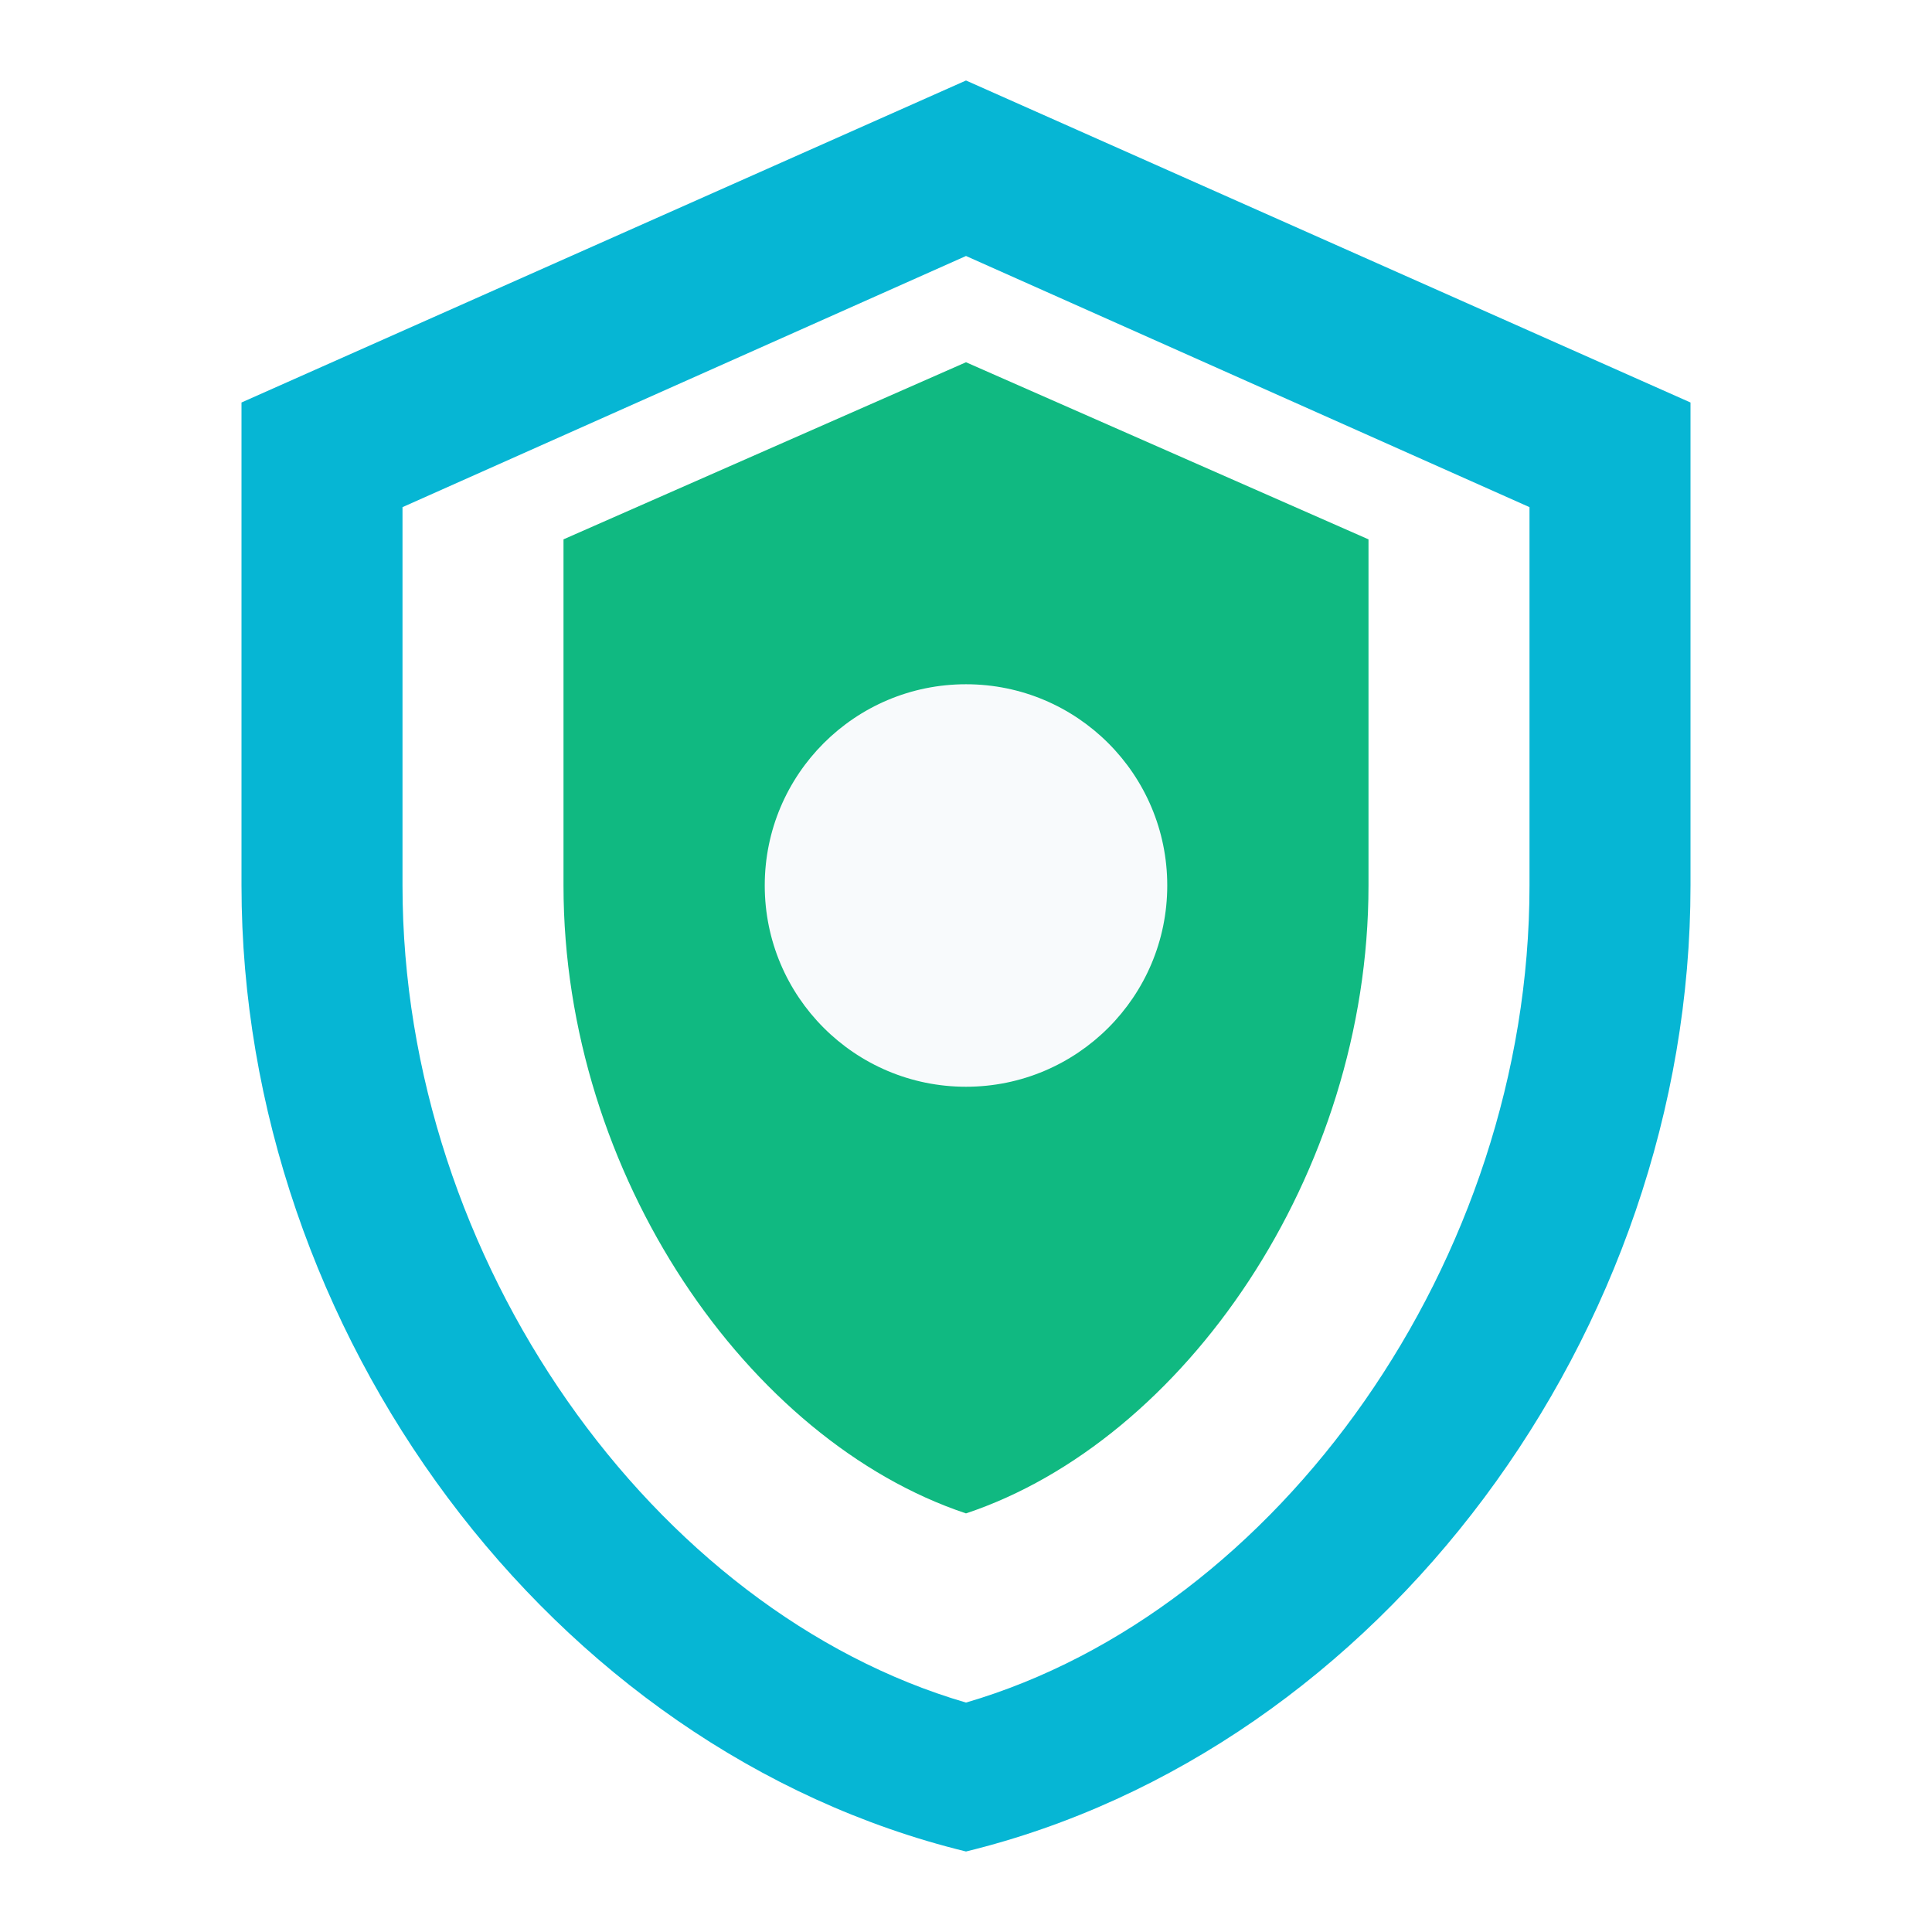
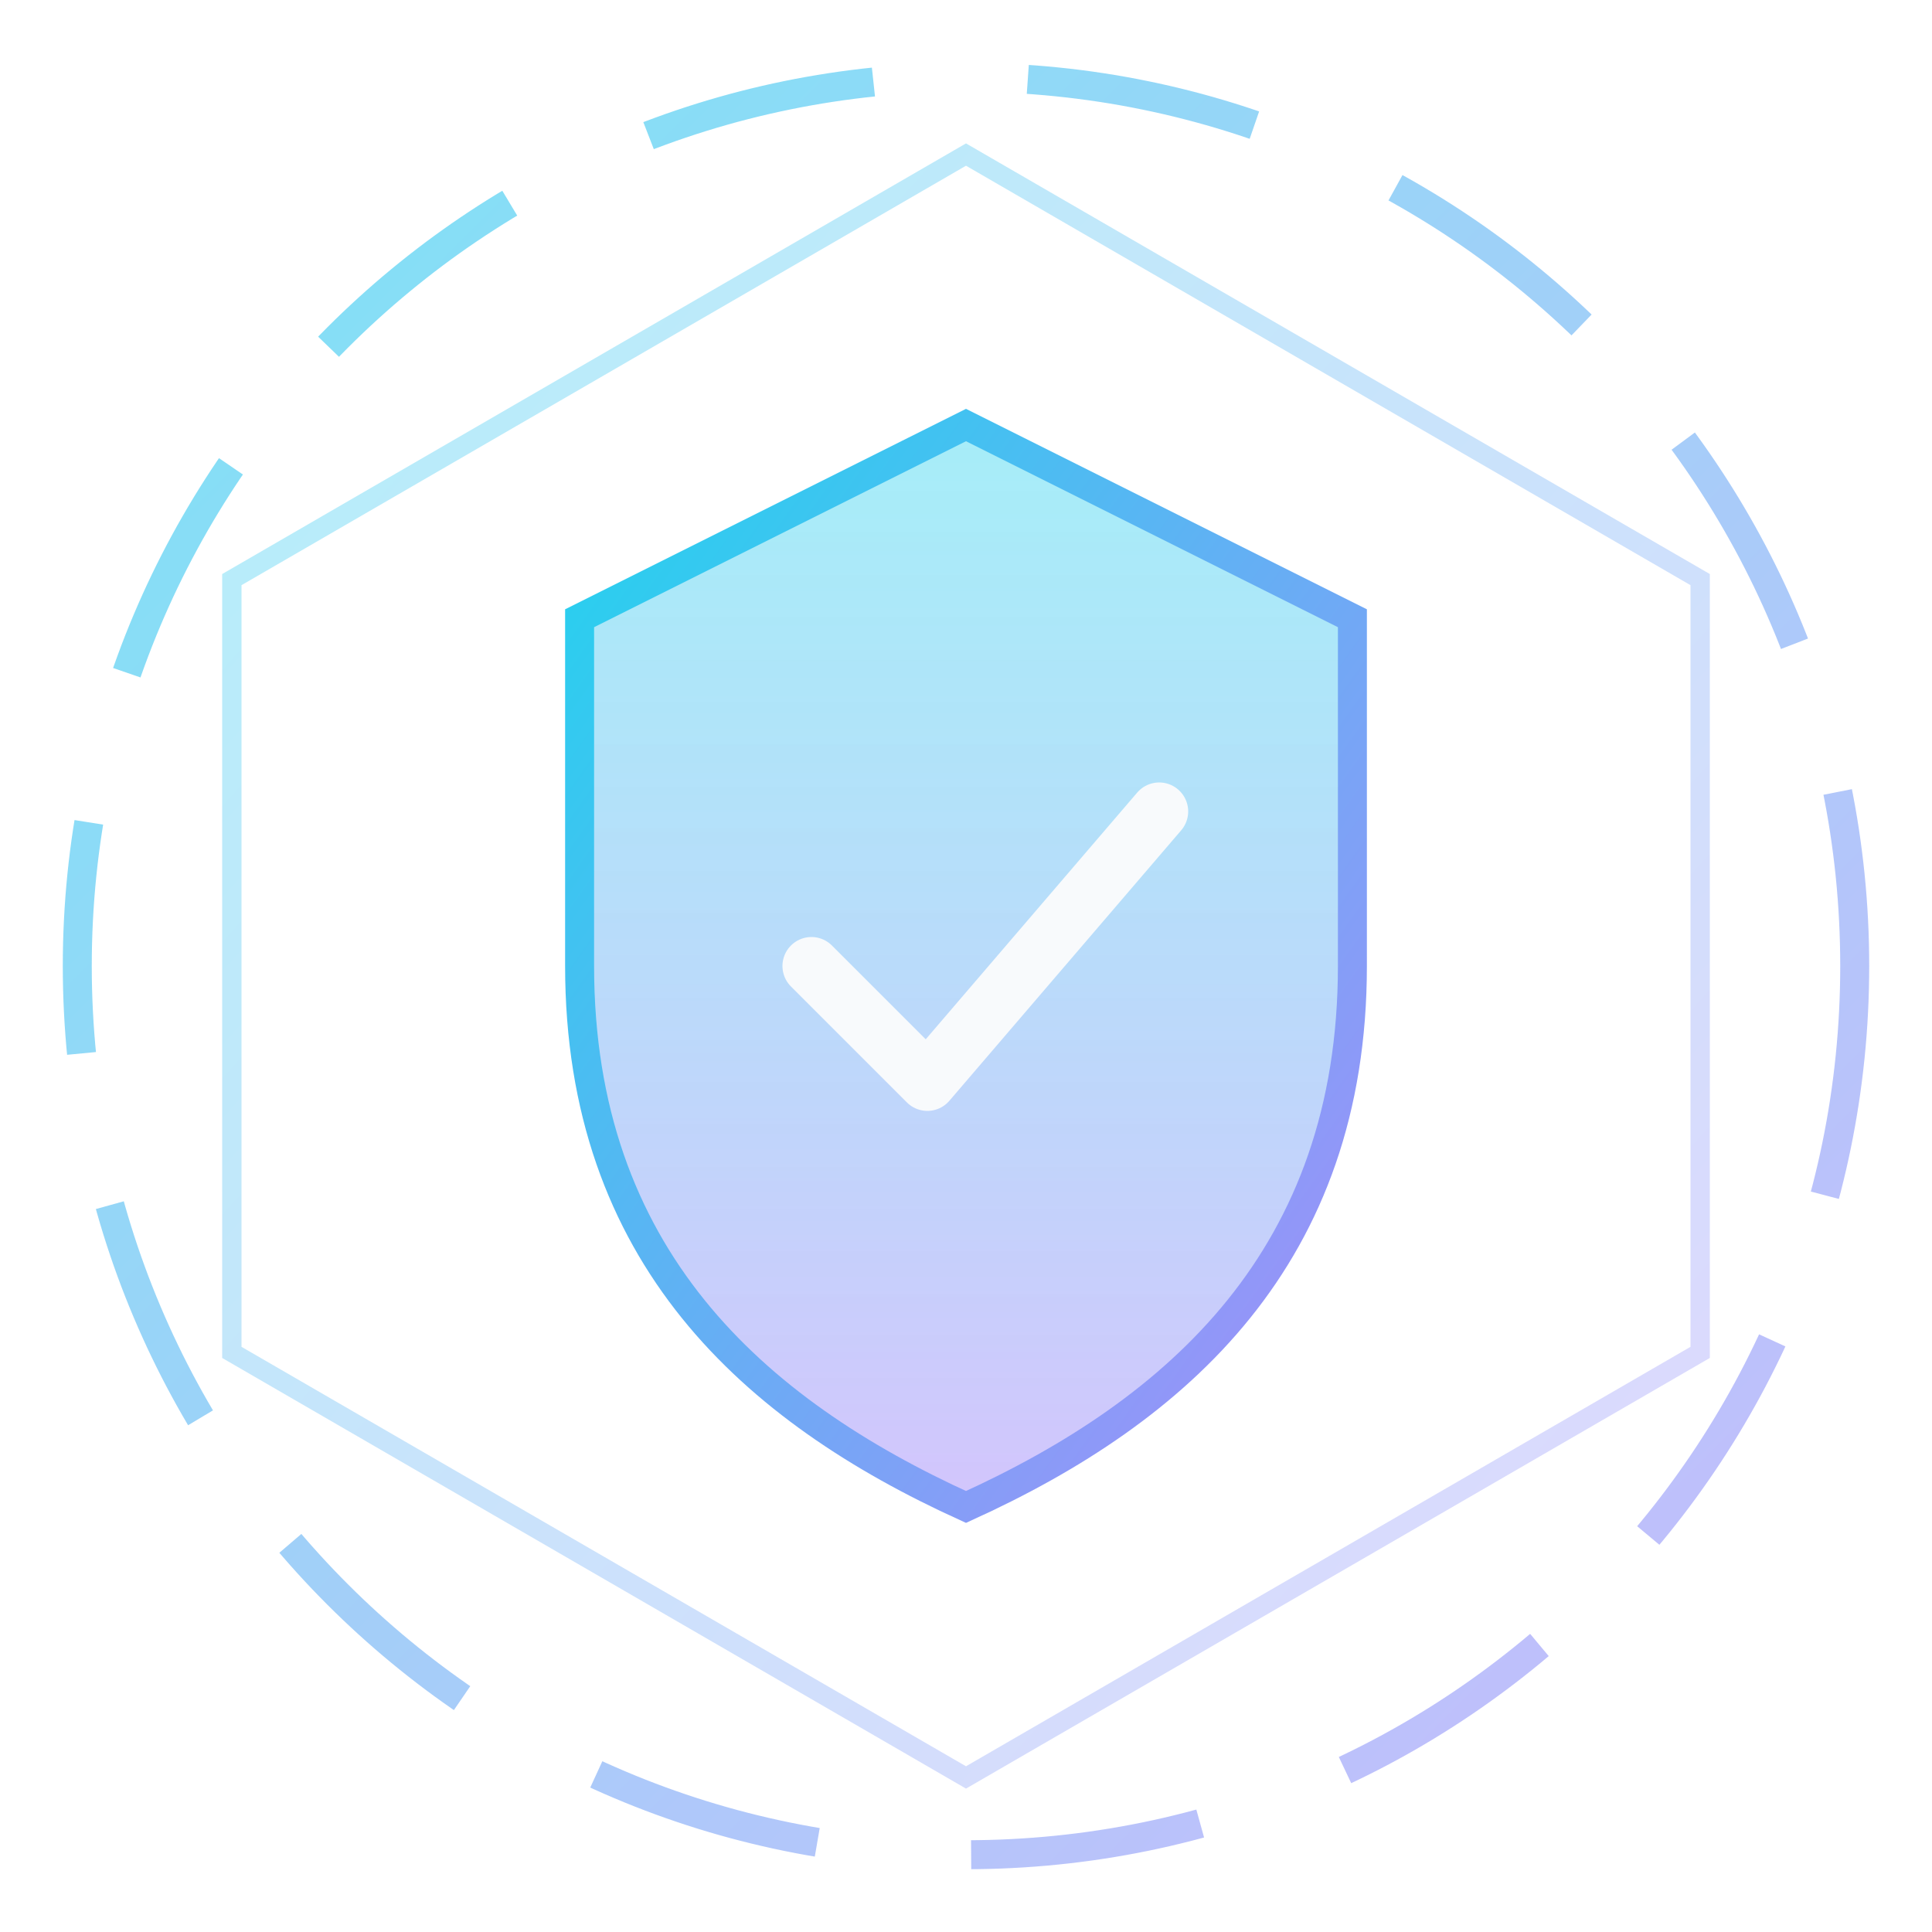
- <svg xmlns="http://www.w3.org/2000/svg" viewBox="0 0 24 24" width="128" height="128">
-   <path fill="#06b6d4" d="M12 1L3 5v6c0 5.55 3.84 10.74 9 12 5.16-1.26 9-6.45 9-12V5l-9-4zm0 2.18l7 3.12v4.7c0 4.67-3.13 9.02-7 10.15-3.87-1.13-7-5.48-7-10.15V6.3l7-3.12z" />
-   <path fill="#10b981" d="M12 4.5l-5 2.2v4.3c0 3.6 2.3 6.9 5 7.8 2.7-.9 5-4.2 5-7.8V6.7l-5-2.2z" />
-   <circle cx="12" cy="11" r="2.5" fill="#f8fafc" />
+ <svg xmlns="http://www.w3.org/2000/svg" viewBox="0 0 100 100" width="128" height="128">
+   <defs>
+     <linearGradient id="ringGrad" x1="0%" y1="0%" x2="100%" y2="100%">
+       <stop offset="0%" stop-color="#22d3ee" />
+       <stop offset="100%" stop-color="#a78bfa" />
+     </linearGradient>
+     <linearGradient id="coreGrad" x1="0%" y1="0%" x2="0%" y2="100%">
+       <stop offset="0%" stop-color="#22d3ee" stop-opacity="0.4" />
+       <stop offset="100%" stop-color="#a78bfa" stop-opacity="0.5" />
+     </linearGradient>
+   </defs>
+   <circle cx="50" cy="50" r="46" fill="none" stroke="url(#ringGrad)" stroke-width="1.5" stroke-dasharray="12 8" opacity="0.6" />
+   <polygon points="50,8 88,30 88,70 50,92 12,70 12,30" fill="none" stroke="url(#ringGrad)" stroke-width="1" opacity="0.35" />
+   <path d="M50 22 L70 32 V50 C70 65 61 73 50 78 C39 73 30 65 30 50 V32 Z" fill="url(#coreGrad)" stroke="url(#ringGrad)" stroke-width="1.5" />
+   <path d="M42 50 L48 56 L60 42" fill="none" stroke="#f8fafc" stroke-width="3" stroke-linecap="round" stroke-linejoin="round" />
</svg>
